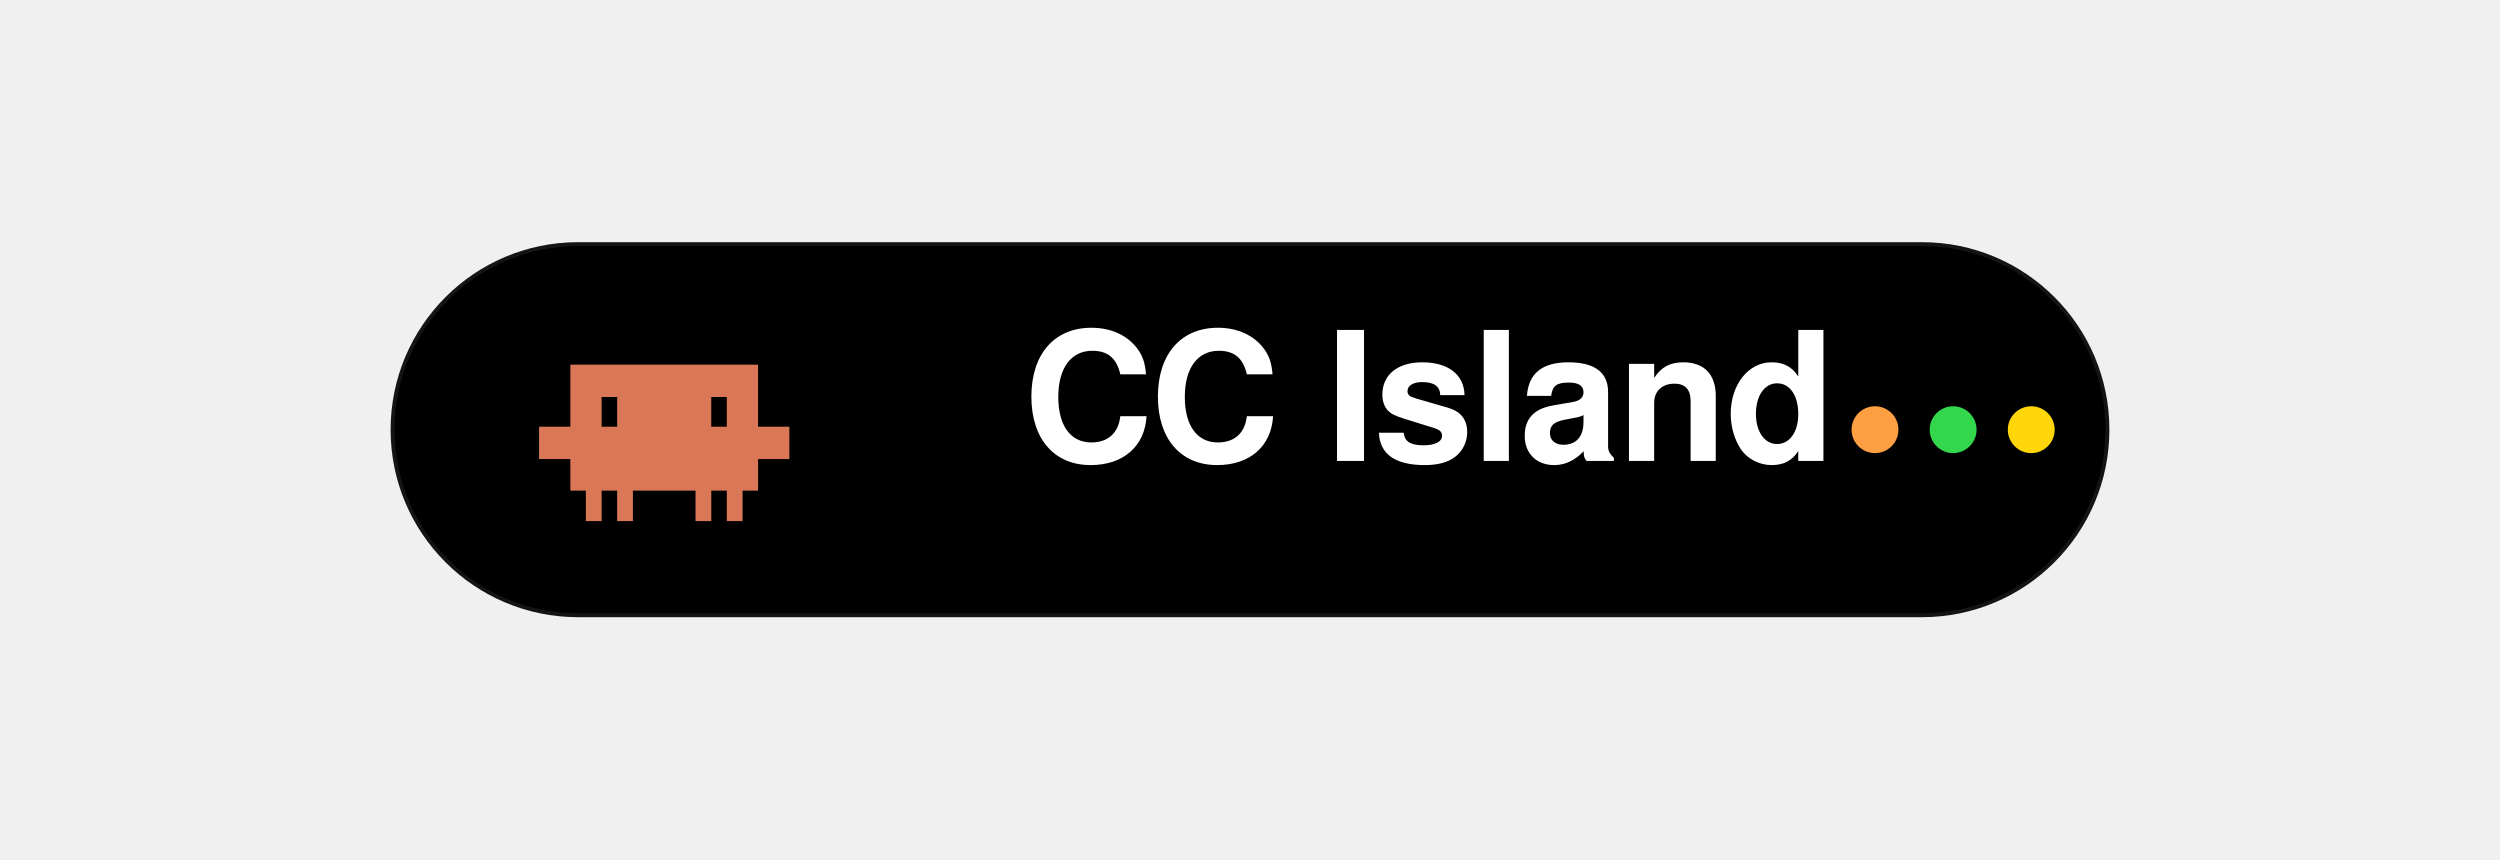
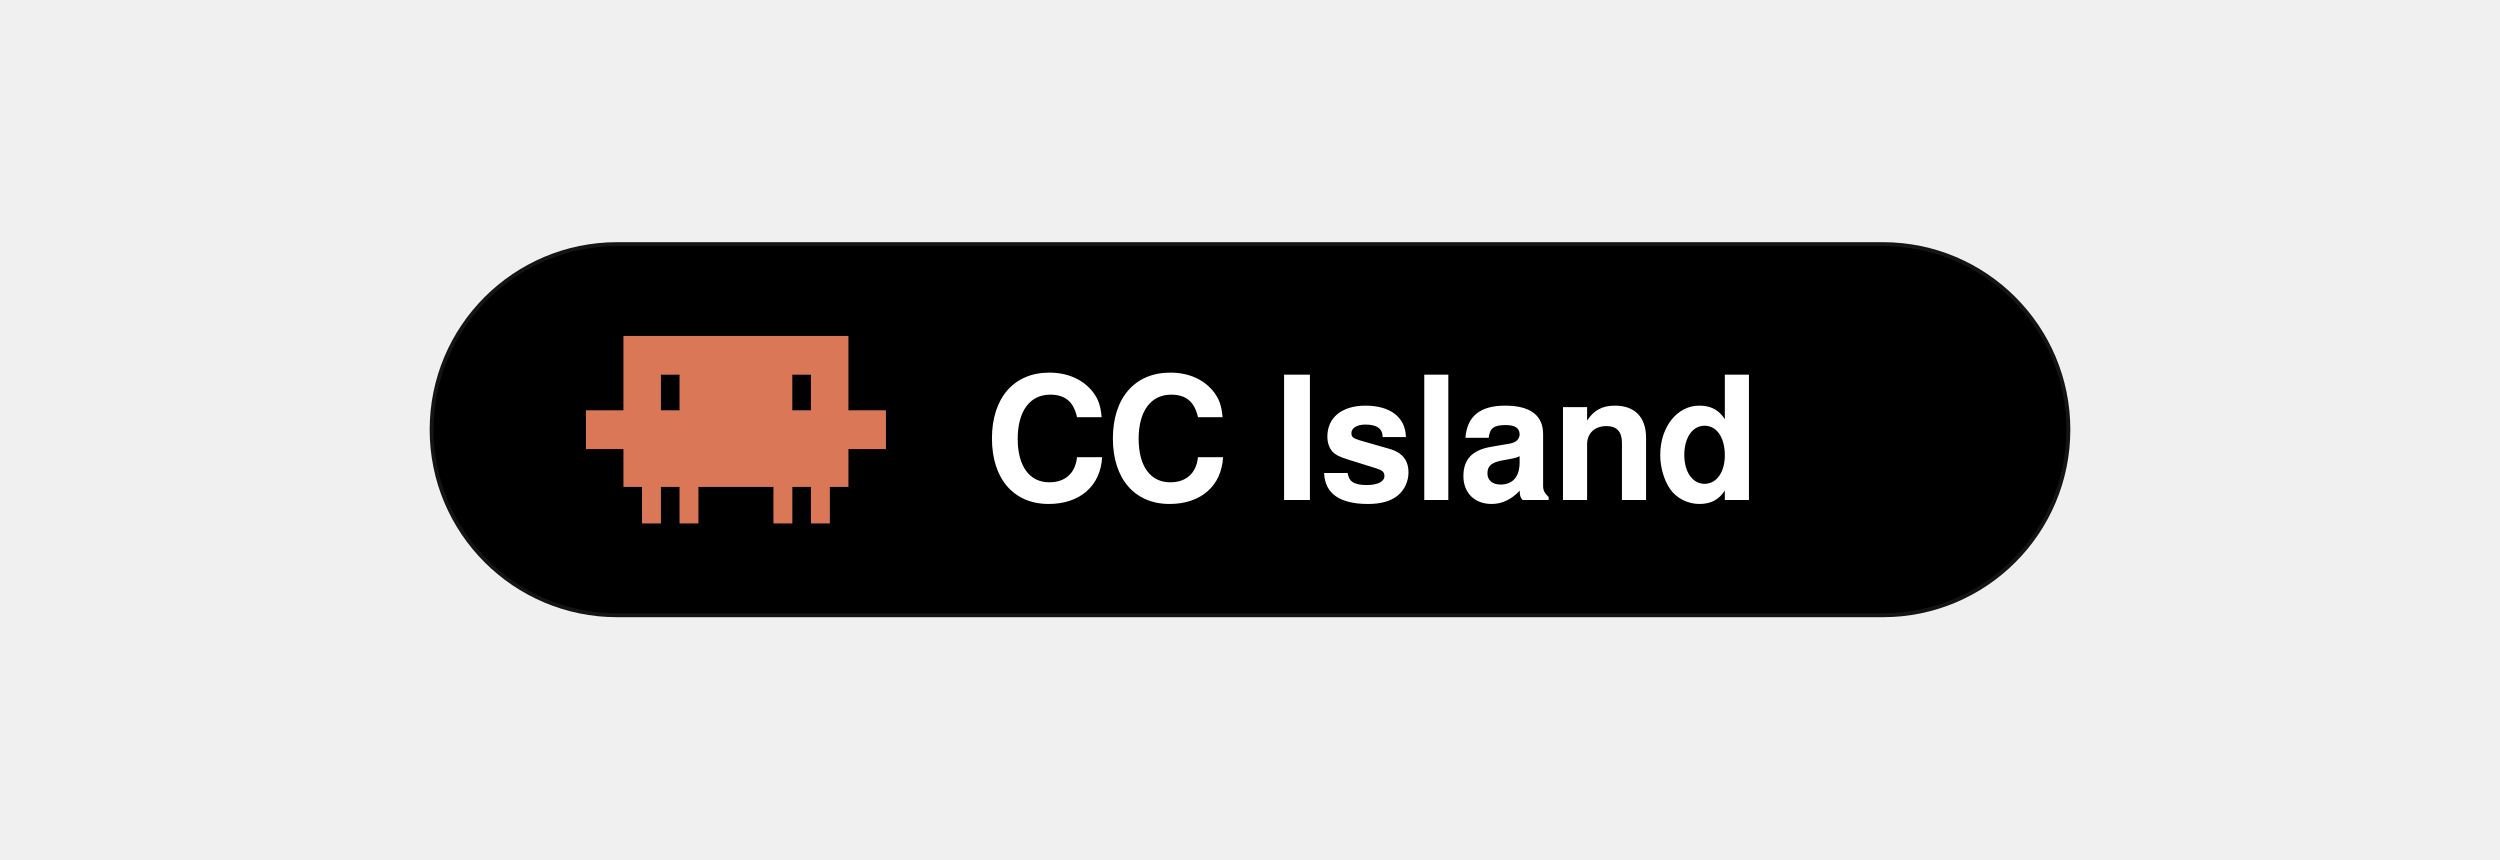
<svg xmlns="http://www.w3.org/2000/svg" viewBox="0 0 640 220" role="img" aria-labelledby="t">
-   <rect x="100" y="62" width="440" height="96" rx="48" fill="#000" />
-   <rect x="100.5" y="62.5" width="439" height="95" rx="47.5" fill="none" stroke="#ffffff" stroke-opacity=".08" />
-   <g transform="translate(138 80) scale(2.67)">
+   <rect x="110" y="62" width="420" height="96" rx="48" fill="#000" />
+   <rect x="110.5" y="62.5" width="419" height="95" rx="47.5" fill="none" stroke="#ffffff" stroke-opacity=".08" />
+   <g transform="translate(150 70) scale(3.2)">
    <path fill="#D97757" fill-rule="evenodd" clip-rule="evenodd" d="M20.998 10.949H24v3.102h-3v3.028h-1.487V20H18v-2.921h-1.487V20H15v-2.921H9V20H7.488v-2.921H6V20H4.487v-2.921H3V14.05H0V10.95h3V5h17.998v5.949zM6 10.949h1.488V8.102H6v2.847zm10.51 0H18V8.102h-1.49v2.847z" />
  </g>
-   <text x="262" y="118" fill="#ffffff" font-family="Segoe UI, Helvetica, Arial, sans-serif" font-size="46" font-weight="700" letter-spacing="-0.5">CC Island</text>
-   <circle cx="480" cy="110" r="6" fill="#ff9f43" />
-   <circle cx="500" cy="110" r="6" fill="#32d74b" />
-   <circle cx="520" cy="110" r="6" fill="#ffd60a" />
+   <text x="252" y="128" fill="#ffffff" font-family="Segoe UI, Helvetica, Arial, sans-serif" font-size="44" font-weight="700" letter-spacing="-0.5">CC Island</text>
</svg>
